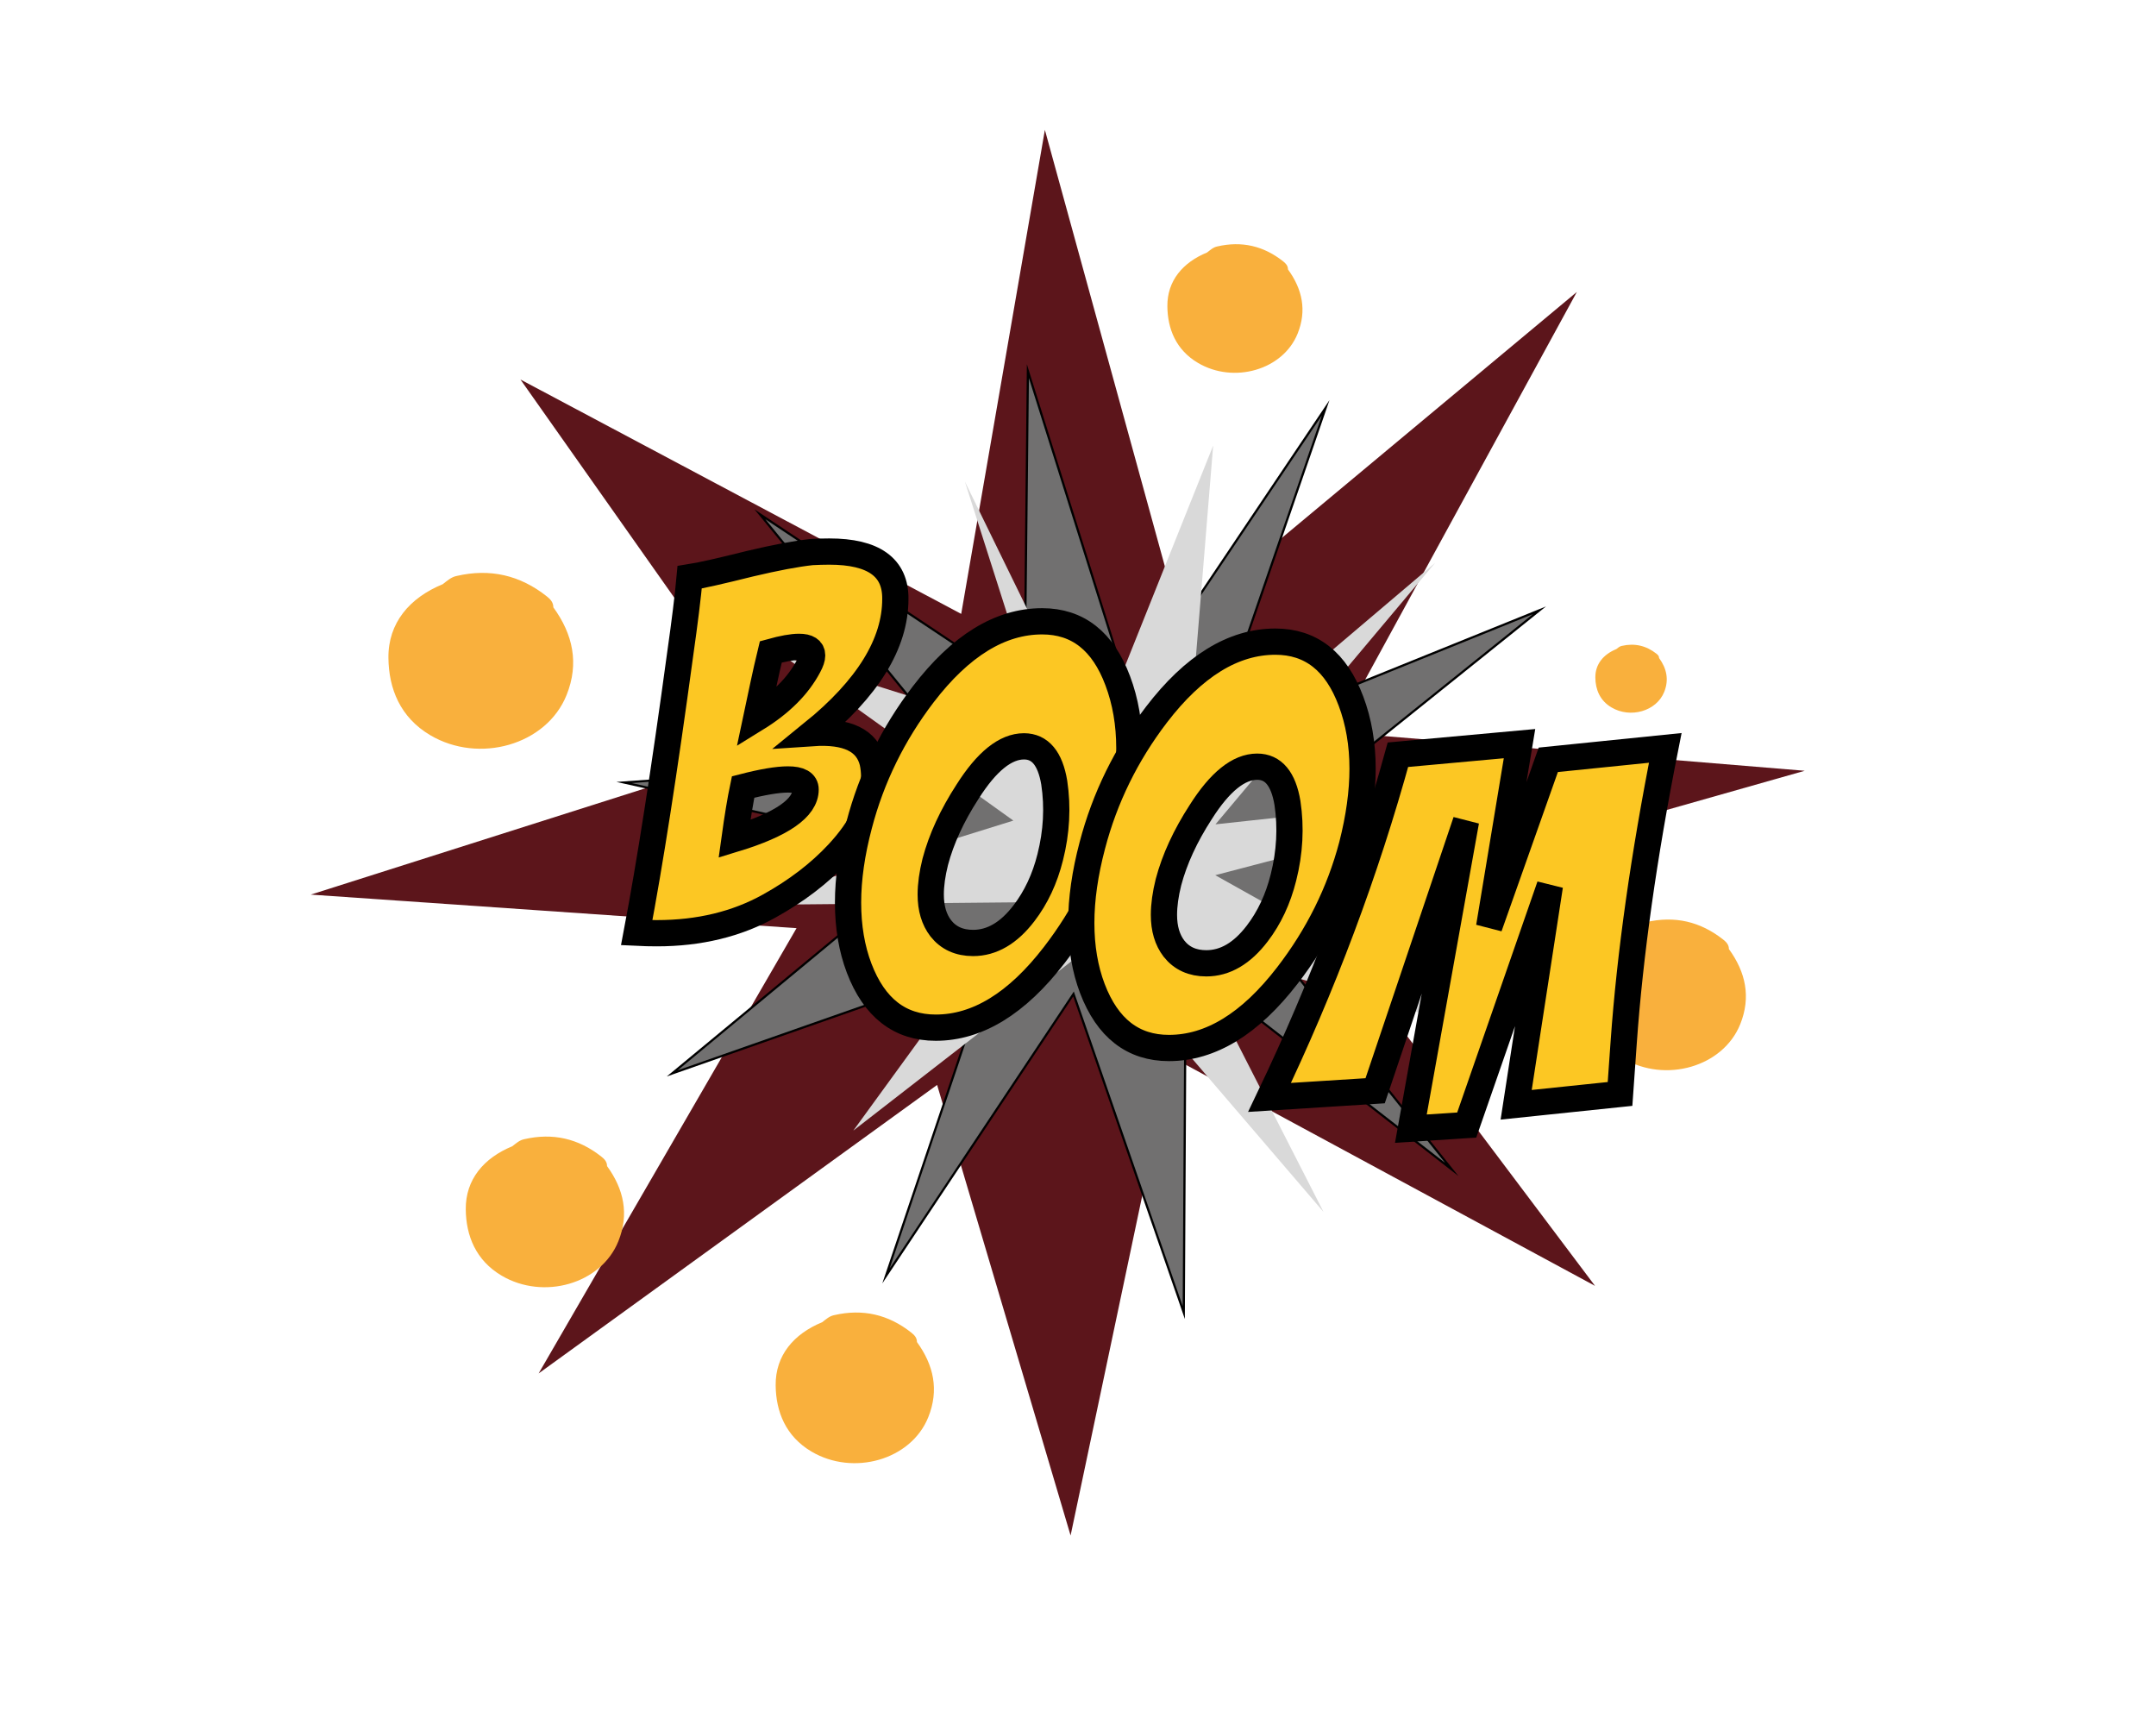
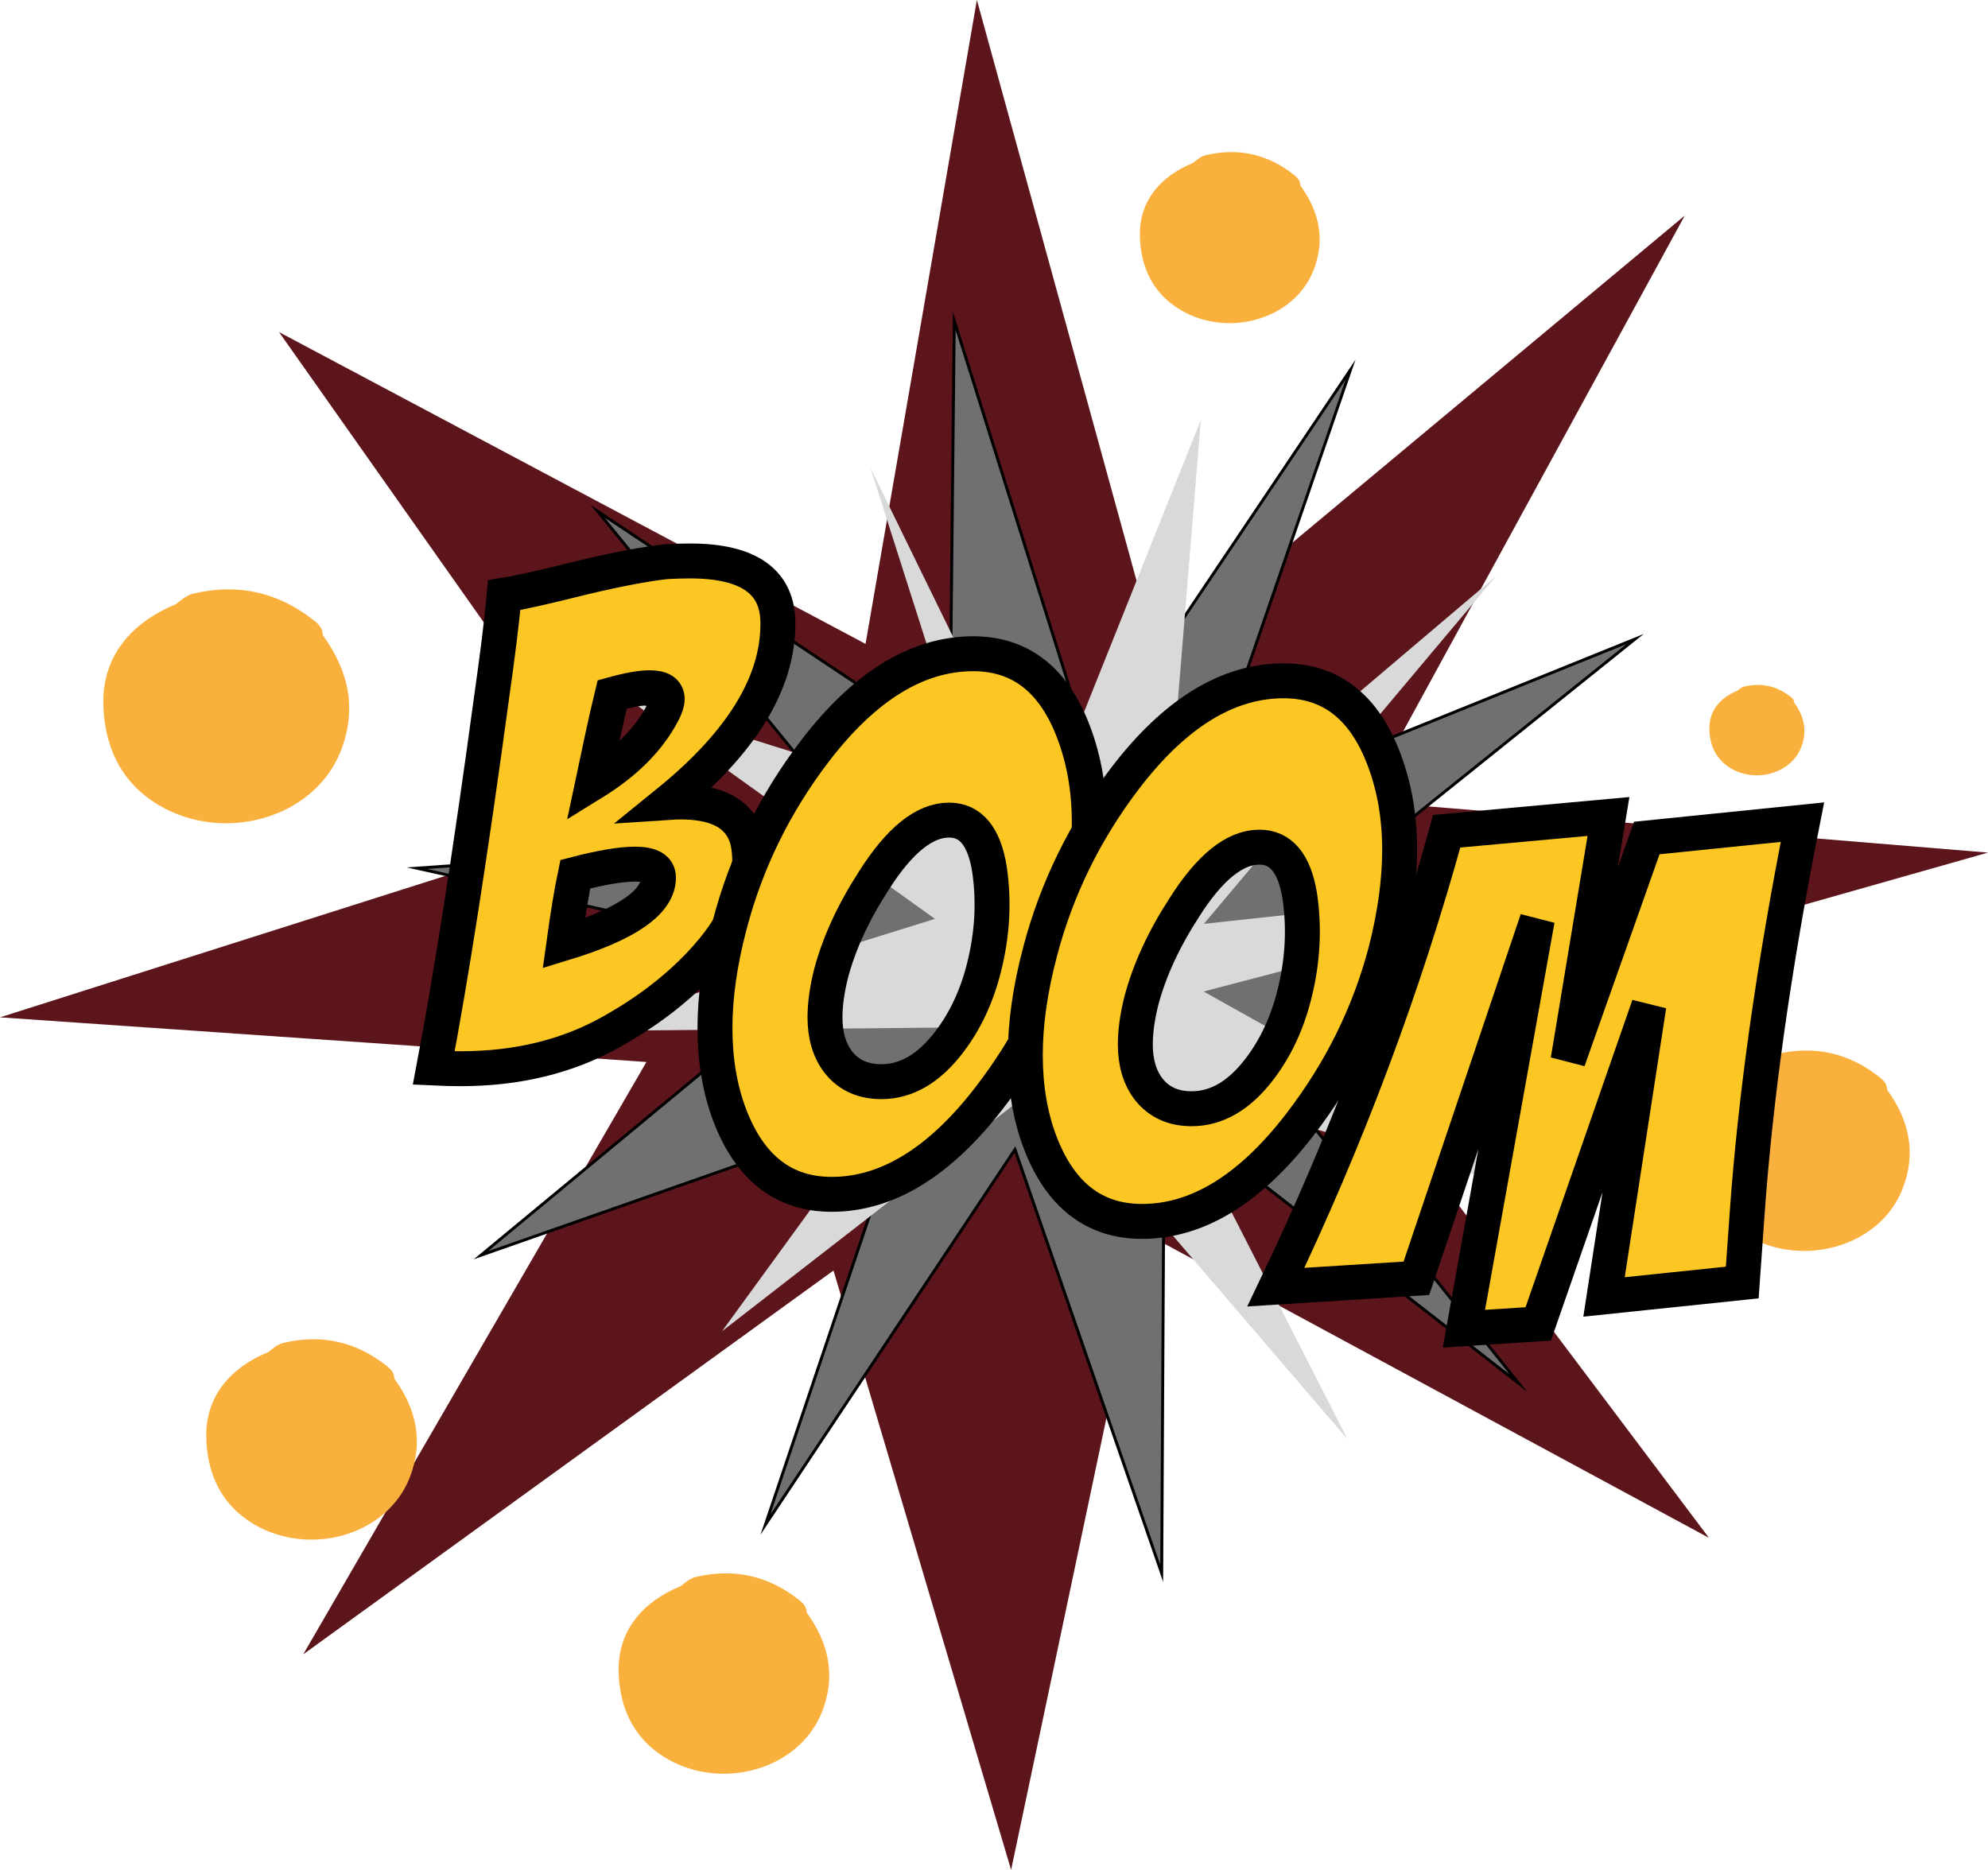
- <svg xmlns="http://www.w3.org/2000/svg" version="1.1" x="0px" y="0px" width="977.057px" height="784px" viewBox="0 0 977.057 784" enable-background="new 0 0 977.057 784" xml:space="preserve">
-   <g id="Ebene_1">
+ <svg xmlns="http://www.w3.org/2000/svg" version="1.1" id="Ebene_1" x="0px" y="0px" width="677.031px" height="636.93px" viewBox="140.831 58.86 677.031 636.93" enable-background="new 140.831 58.86 677.031 636.93" xml:space="preserve">
+   <g id="Ebene_1_1_">
</g>
  <g id="Ebene_2">
</g>
  <g id="scd">
</g>
  <g id="Ebene_4">
</g>
  <g id="Ebene_5">
</g>
  <g id="Ebene_6">
    <polygon fill="#5C151B" points="722.833,582.674 530.892,478.985 485.172,695.79 424.684,491.625 244.1,622.354 360.977,420.587    140.831,405.383 352.932,337.992 235.86,171.977 435.601,278.179 473.52,58.86 534.894,282.097 714.593,132.296 605.69,331.76    817.862,349.268 594.861,412.558  " />
    <polygon fill="#717070" stroke="#000000" stroke-miterlimit="10" points="657.908,529.907 537.318,436.112 536.459,594.759    486.492,450.409 401.519,578.141 449.528,435.553 304.63,486.4 425.501,386.355 282.802,354.579 434.742,343.729 344.371,233.029    464.313,312.886 465.819,168.178 512.367,316.332 600.76,184.795 548.408,336.875 697.648,276.536 581.676,369.57 719.476,408.356    567.814,417.209  " />
    <polygon fill="#D9D9D9" points="599.786,549.161 534.5,473 513,445.5 499.117,425.047 386.706,512.321 461.975,408.866    336.486,410.057 459.237,371.843 355.8,297.724 474.554,335.094 437.271,218.228 495.57,337.499 549.779,201.934 537.627,350.702    650.351,255.066 550.826,373.54 700.57,357.331 550.732,396.582 681.257,469.665 538.521,429.207  " />
-     <path fill-rule="evenodd" clip-rule="evenodd" fill="#F9B03D" d="M783.506,430.051c7.604,10.462,10.081,21.755,5.139,34.051   c-7.808,19.426-33.996,26.77-52.91,15.594c-11.748-6.94-16.129-18.139-16.256-30.004c-0.147-13.599,8.224-23.347,21.077-28.619   c1.695-1.284,3.26-2.792,5.464-3.213c12.908-2.978,24.538-0.305,34.918,7.911C782.333,426.874,783.515,428.108,783.506,430.051z" />
-     <path fill-rule="evenodd" clip-rule="evenodd" fill="#F9B03D" d="M751.867,298.179c3.431,4.72,4.548,9.815,2.318,15.363   c-3.522,8.765-15.338,12.078-23.872,7.036c-5.301-3.131-7.277-8.184-7.334-13.537c-0.067-6.136,3.71-10.534,9.509-12.912   c0.765-0.58,1.471-1.26,2.465-1.45c5.823-1.343,11.071-0.138,15.754,3.569C751.338,296.746,751.871,297.302,751.867,298.179z" />
-     <path fill-rule="evenodd" clip-rule="evenodd" fill="#F9B03D" d="M415.542,608.128c7.604,10.462,10.08,21.755,5.139,34.051   c-7.808,19.426-33.996,26.77-52.91,15.594c-11.748-6.94-16.129-18.139-16.256-30.004c-0.148-13.599,8.224-23.347,21.076-28.619   c1.695-1.284,3.26-2.792,5.464-3.213c12.907-2.978,24.538-0.305,34.919,7.911C414.37,604.95,415.552,606.185,415.542,608.128z" />
-     <path fill-rule="evenodd" clip-rule="evenodd" fill="#F9B03D" d="M250.763,275.206c8.875,12.212,11.767,25.395,5.999,39.747   c-9.114,22.676-39.683,31.248-61.761,18.203c-13.713-8.101-18.827-21.173-18.975-35.023c-0.173-15.874,9.599-27.252,24.602-33.406   c1.979-1.499,3.805-3.259,6.378-3.75c15.066-3.476,28.643-0.356,40.76,9.234C249.394,271.497,250.775,272.938,250.763,275.206z" />
-     <path fill-rule="evenodd" clip-rule="evenodd" fill="#F9B03D" d="M583.685,122.073c6.491,8.93,8.604,18.571,4.387,29.066   c-6.665,16.583-29.02,22.852-45.166,13.312c-10.028-5.924-13.768-15.483-13.876-25.612c-0.126-11.608,7.02-19.93,17.991-24.429   c1.447-1.096,2.783-2.383,4.664-2.743c11.018-2.542,20.946-0.261,29.808,6.753C582.684,119.36,583.693,120.414,583.685,122.073z" />
-     <path fill-rule="evenodd" clip-rule="evenodd" fill="#F9B03D" d="M275.103,528.398c7.604,10.462,10.08,21.755,5.139,34.051   c-7.808,19.426-33.996,26.77-52.91,15.594c-11.748-6.94-16.129-18.139-16.256-30.004c-0.148-13.599,8.224-23.347,21.076-28.619   c1.695-1.284,3.26-2.792,5.464-3.213c12.907-2.978,24.538-0.305,34.919,7.911C273.93,525.22,275.113,526.455,275.103,528.398z" />
-     <path fill="#FCC723" stroke="#000000" stroke-width="11.896" stroke-miterlimit="10" d="M312.537,261.583   c4.872-0.76,14.011-2.816,27.415-6.168c11.573-2.742,20.865-4.491,27.873-5.255c2.742-0.15,5.405-0.229,7.996-0.229   c20.104,0,30.079,7.161,29.928,21.476c0,20.259-12.491,40.516-37.468,60.771c15.686-1.063,24.749,3.353,27.188,13.251   c0.457,2.135,0.685,4.341,0.685,6.625c0,11.423-5.483,23-16.449,34.726c-8.378,8.988-18.734,16.906-31.071,23.76   c-14.775,8.225-31.756,12.337-50.947,12.337c-3.044,0-6.09-0.078-9.139-0.228c5.94-31.221,12.487-73.182,19.648-125.882   C310.326,281.842,311.772,270.115,312.537,261.583z M336.753,356.623c-1.221,5.79-2.513,13.634-3.884,23.532   c21.475-6.547,32.213-14.011,32.213-22.39c0-3.044-2.667-4.569-7.996-4.569C352.363,353.196,345.585,354.339,336.753,356.623z    M349.319,295.396c-1.221,5.026-2.363,10.053-3.427,15.079l-3.199,15.079c11.116-6.854,19.037-14.771,23.76-23.76   c1.063-1.978,1.599-3.577,1.599-4.797c0-2.588-1.982-3.884-5.94-3.884C359.064,293.111,354.802,293.875,349.319,295.396z" />
-     <path fill="#FCC723" stroke="#000000" stroke-width="11.896" stroke-miterlimit="10" d="M472.277,281.535   c16.143,0,27.566,8.989,34.27,26.958c3.501,9.292,5.255,19.498,5.255,30.614c0,10.663-1.6,22.239-4.798,34.726   c-5.637,21.326-15.385,40.974-29.243,58.943c-16.906,21.933-34.805,32.898-53.688,32.898c-16.299,0-27.873-8.984-34.727-26.958   c-3.348-8.832-5.026-18.734-5.026-29.7c0-10.813,1.678-22.54,5.026-35.184c5.633-21.475,15.307-41.197,29.015-59.171   C435.267,292.579,453.237,281.535,472.277,281.535z M464.053,338.193c-8.378,0-16.906,6.854-25.587,20.562   c-7.008,10.816-11.88,21.401-14.622,31.756c-1.371,5.483-2.056,10.435-2.056,14.851c0,6.247,1.521,11.349,4.569,15.307   c3.501,4.419,8.375,6.625,14.622,6.625c8.527,0,16.221-4.491,23.074-13.479c5.483-7.157,9.442-15.61,11.88-25.359   c2.892-11.423,3.501-22.692,1.828-33.813C475.933,343.677,471.364,338.193,464.053,338.193z" />
-     <path fill="#FCC723" stroke="#000000" stroke-width="11.896" stroke-miterlimit="10" d="M577.967,290.751   c16.143,0,27.565,8.989,34.27,26.958c3.501,9.292,5.254,19.498,5.254,30.614c0,10.663-1.599,22.239-4.798,34.726   c-5.637,21.326-15.385,40.974-29.243,58.943c-16.906,21.933-34.805,32.898-53.689,32.898c-16.299,0-27.872-8.984-34.726-26.958   c-3.349-8.832-5.026-18.734-5.026-29.7c0-10.813,1.678-22.54,5.026-35.184c5.633-21.475,15.307-41.197,29.015-59.171   C540.956,301.796,558.926,290.751,577.967,290.751z M569.742,347.41c-8.378,0-16.906,6.854-25.588,20.562   c-7.008,10.816-11.88,21.401-14.621,31.756c-1.371,5.483-2.057,10.435-2.057,14.851c0,6.247,1.521,11.349,4.569,15.307   c3.501,4.419,8.375,6.625,14.622,6.625c8.528,0,16.221-4.491,23.075-13.479c5.483-7.157,9.441-15.61,11.88-25.359   c2.892-11.423,3.501-22.692,1.828-33.813C581.622,352.894,577.053,347.41,569.742,347.41z" />
-     <path fill="#FCC723" stroke="#000000" stroke-width="11.896" stroke-miterlimit="10" d="M575.336,497.284   c24.191-50.506,43.583-102.269,58.182-155.287l55.095-5.029l-13.763,83.056l26.804-75.726l53.013-5.399   c-9.739,49.09-16.016,93.535-18.835,133.338c-0.559,7.902-1.114,15.724-1.663,23.472l-47.071,4.911l15.274-99.235l-37.679,108.413   l-25.314,1.643l24.985-139.315l-41.175,122.136L575.336,497.284z" />
+     <path fill="#F9B03D" d="M783.506,430.051c7.604,10.462,10.081,21.755,5.139,34.051c-7.808,19.427-33.995,26.771-52.909,15.595   c-11.748-6.94-16.13-18.14-16.257-30.004c-0.146-13.6,8.225-23.348,21.077-28.619c1.695-1.284,3.261-2.792,5.464-3.213   c12.908-2.979,24.538-0.306,34.918,7.911C782.333,426.874,783.515,428.108,783.506,430.051z" />
+     <path fill="#F9B03D" d="M751.867,298.179c3.431,4.72,4.548,9.815,2.317,15.363c-3.521,8.765-15.338,12.078-23.872,7.036   c-5.301-3.131-7.276-8.185-7.334-13.537c-0.066-6.136,3.711-10.534,9.51-12.912c0.765-0.58,1.471-1.26,2.465-1.45   c5.823-1.343,11.071-0.138,15.754,3.569C751.338,296.746,751.871,297.302,751.867,298.179z" />
+     <path fill="#F9B03D" d="M415.542,608.128c7.604,10.462,10.08,21.755,5.139,34.051c-7.808,19.427-33.996,26.771-52.91,15.595   c-11.748-6.94-16.129-18.14-16.256-30.005c-0.148-13.599,8.224-23.347,21.076-28.618c1.695-1.284,3.26-2.792,5.464-3.214   c12.907-2.978,24.538-0.305,34.919,7.911C414.37,604.95,415.552,606.185,415.542,608.128z" />
+     <path fill="#F9B03D" d="M250.763,275.206c8.875,12.212,11.767,25.395,5.999,39.747c-9.114,22.676-39.683,31.248-61.761,18.203   c-13.713-8.102-18.827-21.173-18.975-35.023c-0.173-15.874,9.599-27.252,24.602-33.406c1.979-1.499,3.805-3.259,6.378-3.75   c15.066-3.476,28.643-0.356,40.76,9.234C249.394,271.497,250.775,272.938,250.763,275.206z" />
+     <path fill="#F9B03D" d="M583.685,122.073c6.491,8.93,8.604,18.571,4.388,29.066c-6.665,16.583-29.021,22.852-45.166,13.312   c-10.028-5.924-13.769-15.483-13.876-25.612c-0.126-11.608,7.02-19.93,17.991-24.429c1.446-1.096,2.782-2.383,4.664-2.743   c11.018-2.542,20.945-0.261,29.808,6.753C582.684,119.36,583.693,120.414,583.685,122.073z" />
+     <path fill="#F9B03D" d="M275.103,528.398c7.604,10.462,10.08,21.755,5.139,34.051c-7.808,19.426-33.996,26.77-52.91,15.594   c-11.748-6.939-16.129-18.139-16.256-30.004c-0.148-13.599,8.224-23.347,21.076-28.619c1.695-1.284,3.26-2.792,5.464-3.213   c12.907-2.979,24.538-0.305,34.919,7.911C273.93,525.22,275.113,526.455,275.103,528.398z" />
+     <path fill="#FCC723" stroke="#000000" stroke-width="11.896" stroke-miterlimit="10" d="M312.537,261.583   c4.872-0.76,14.011-2.816,27.415-6.168c11.573-2.742,20.865-4.491,27.873-5.255c2.742-0.15,5.405-0.229,7.996-0.229   c20.104,0,30.079,7.161,29.928,21.476c0,20.259-12.491,40.516-37.468,60.771c15.686-1.063,24.749,3.354,27.188,13.251   c0.457,2.136,0.685,4.341,0.685,6.625c0,11.423-5.483,23-16.449,34.727c-8.378,8.987-18.734,16.905-31.071,23.76   c-14.775,8.225-31.756,12.337-50.947,12.337c-3.044,0-6.09-0.078-9.139-0.228c5.94-31.222,12.487-73.183,19.648-125.882   C310.326,281.842,311.772,270.115,312.537,261.583z M336.753,356.623c-1.221,5.79-2.513,13.634-3.884,23.532   c21.475-6.547,32.213-14.012,32.213-22.391c0-3.044-2.667-4.568-7.996-4.568C352.363,353.196,345.585,354.339,336.753,356.623z    M349.319,295.396c-1.221,5.026-2.363,10.053-3.427,15.079l-3.199,15.079c11.116-6.854,19.037-14.771,23.76-23.76   c1.063-1.978,1.599-3.577,1.599-4.797c0-2.588-1.982-3.884-5.94-3.884C359.064,293.111,354.802,293.875,349.319,295.396z" />
+     <path fill="#FCC723" stroke="#000000" stroke-width="11.896" stroke-miterlimit="10" d="M472.277,281.535   c16.143,0,27.565,8.989,34.27,26.958c3.501,9.292,5.255,19.498,5.255,30.614c0,10.662-1.6,22.238-4.798,34.726   c-5.637,21.326-15.385,40.974-29.243,58.943c-16.905,21.933-34.805,32.897-53.688,32.897c-16.299,0-27.873-8.983-34.727-26.958   c-3.348-8.832-5.026-18.733-5.026-29.7c0-10.813,1.678-22.54,5.026-35.184c5.633-21.475,15.307-41.197,29.015-59.171   C435.267,292.579,453.237,281.535,472.277,281.535z M464.053,338.193c-8.378,0-16.905,6.854-25.587,20.562   c-7.008,10.816-11.88,21.401-14.622,31.756c-1.371,5.483-2.056,10.436-2.056,14.852c0,6.247,1.521,11.349,4.569,15.307   c3.501,4.419,8.375,6.625,14.621,6.625c8.527,0,16.222-4.491,23.074-13.479c5.483-7.157,9.442-15.61,11.88-25.359   c2.893-11.423,3.501-22.692,1.828-33.813C475.933,343.677,471.364,338.193,464.053,338.193z" />
+     <path fill="#FCC723" stroke="#000000" stroke-width="11.896" stroke-miterlimit="10" d="M577.967,290.751   c16.144,0,27.565,8.989,34.271,26.958c3.501,9.292,5.254,19.498,5.254,30.614c0,10.663-1.6,22.239-4.798,34.726   c-5.638,21.326-15.386,40.975-29.243,58.943c-16.906,21.933-34.805,32.897-53.689,32.897c-16.299,0-27.872-8.983-34.726-26.958   c-3.35-8.832-5.026-18.733-5.026-29.699c0-10.813,1.679-22.54,5.026-35.185c5.633-21.475,15.307-41.197,29.015-59.171   C540.956,301.796,558.926,290.751,577.967,290.751z M569.742,347.41c-8.378,0-16.906,6.854-25.588,20.562   c-7.008,10.816-11.88,21.401-14.621,31.757c-1.371,5.482-2.058,10.435-2.058,14.851c0,6.247,1.521,11.349,4.569,15.307   c3.501,4.419,8.375,6.625,14.622,6.625c8.528,0,16.221-4.49,23.075-13.479c5.482-7.157,9.44-15.61,11.88-25.359   c2.892-11.423,3.501-22.691,1.828-33.813C581.622,352.894,577.053,347.41,569.742,347.41z" />
+     <path fill="#FCC723" stroke="#000000" stroke-width="11.896" stroke-miterlimit="10" d="M575.336,497.284   c24.191-50.506,43.583-102.27,58.182-155.287l55.096-5.029l-13.764,83.057l26.805-75.727l53.013-5.398   c-9.739,49.09-16.016,93.534-18.835,133.338c-0.559,7.901-1.114,15.724-1.663,23.472l-47.071,4.911l15.274-99.235l-37.679,108.413   l-25.314,1.644l24.985-139.315l-41.175,122.136L575.336,497.284z" />
  </g>
  <g id="Ebene_7">
</g>
</svg>
